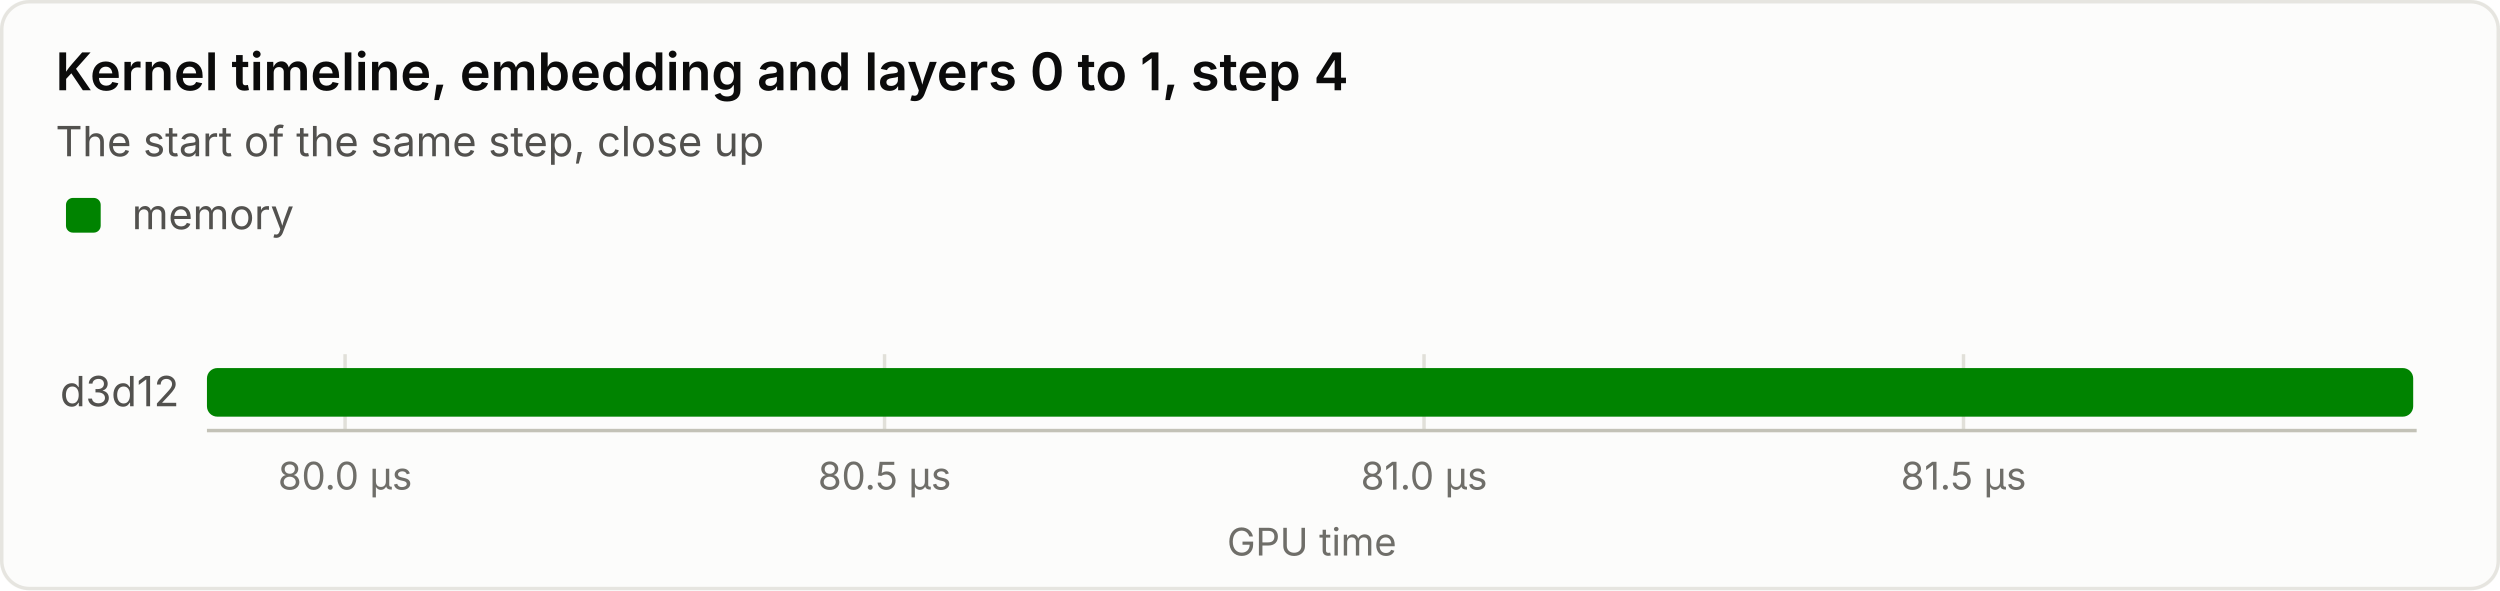
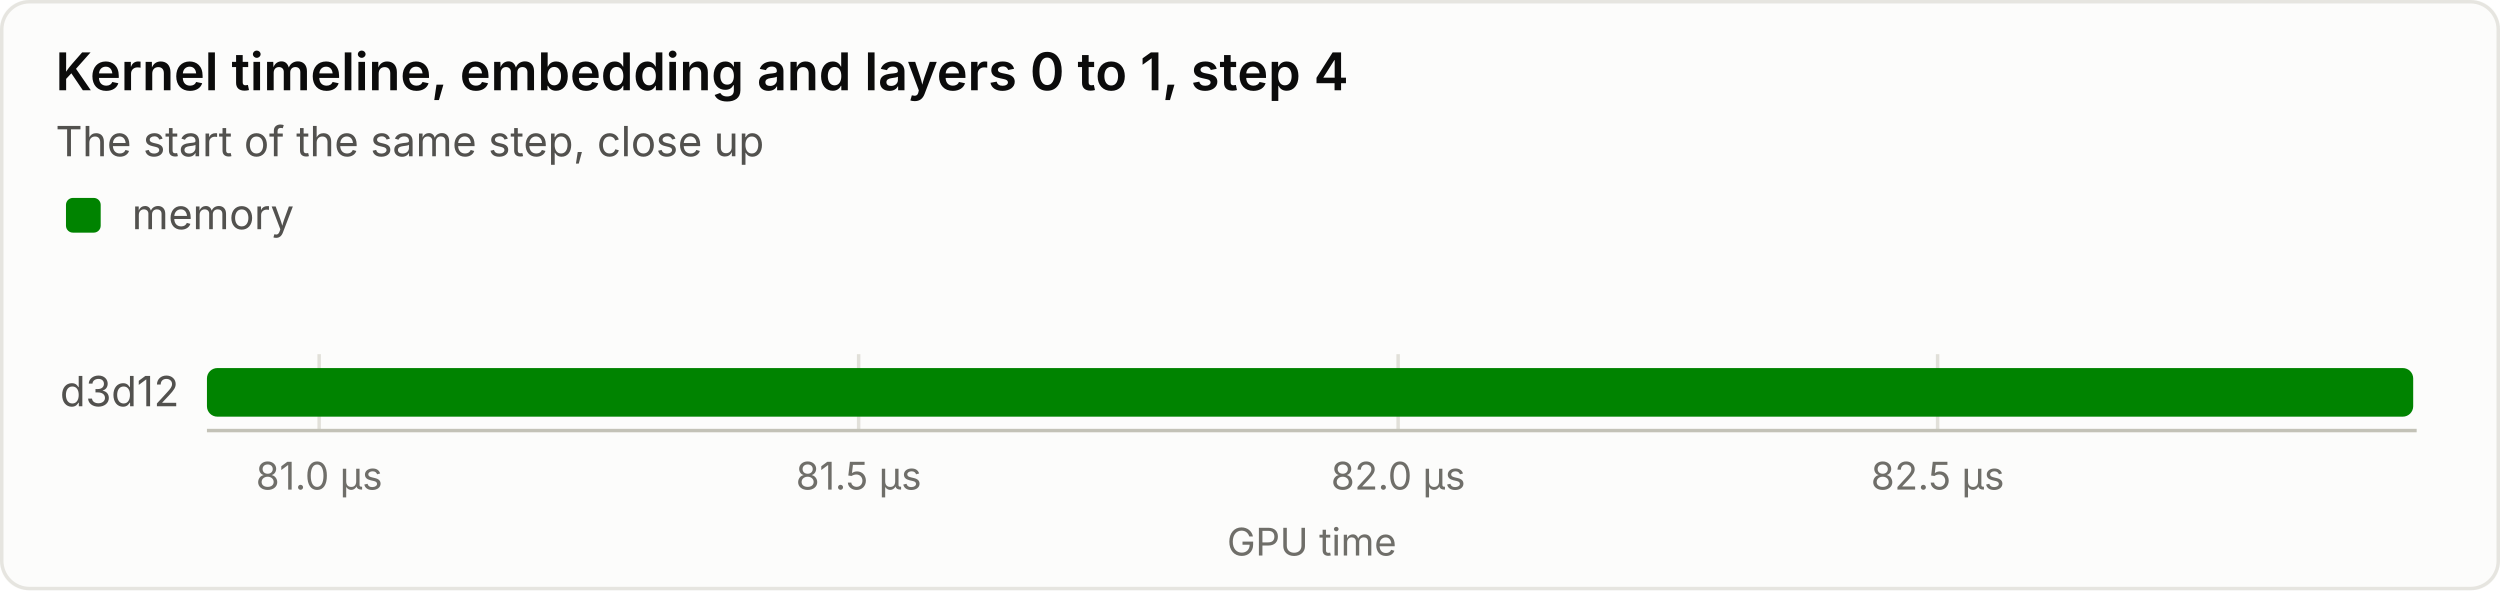
<svg xmlns="http://www.w3.org/2000/svg" width="720" height="170" viewBox="0 0 720 170" role="img" aria-labelledby="kernels-timeline_zoom-title kernels-timeline_zoom-desc">
  <style>text{font-family:system-ui,-apple-system,'Segoe UI',sans-serif}.line{fill:none;stroke-width:2;stroke-linejoin:round;stroke-linecap:round}.bg{fill:#fcfcfb}.frame{fill:none;stroke:#e6e5e0}.t1{fill:#0b0b0b}.t2{fill:#52514e}.t3{fill:#6f6e69}.grid{stroke:#e1e0d9}.axis{stroke:#c3c2b7}.ref{stroke:#52514e}.band{fill:#f0efec}.ring{stroke:#fcfcfb}.gap{stroke:#fcfcfb}.qx{fill:#f0efec}.qz{fill:#fcfcfb;stroke:#52514e}.emph{stroke:#52514e}.fn{fill:#a3a29c}.sn{stroke:#a3a29c}.f0{fill:#2a78d6}.s0{stroke:#2a78d6}.f1{fill:#eb6834}.s1{stroke:#eb6834}.f2{fill:#1baf7a}.s2{stroke:#1baf7a}.f3{fill:#eda100}.s3{stroke:#eda100}.f4{fill:#e87ba4}.s4{stroke:#e87ba4}.f5{fill:#008300}.s5{stroke:#008300}.f6{fill:#6250d6}.s6{stroke:#6250d6}.f7{fill:#e34948}.s7{stroke:#e34948}.q0{fill:#cde2fb}.q1{fill:#b7d3f6}.q2{fill:#9ec5f4}.q3{fill:#86b6ef}.q4{fill:#6da7ec}.q5{fill:#5598e7}.q6{fill:#3987e5}.q7{fill:#2a78d6}.q8{fill:#256abf}.q9{fill:#1c5cab}.q10{fill:#184f95}.q11{fill:#104281}.q12{fill:#0d366b}.fgood{fill:#0ca30c}.sgood{stroke:#0ca30c}.fwarn{fill:#fab219}.swarn{stroke:#fab219}.fserious{fill:#ec835a}.sserious{stroke:#ec835a}.fcrit{fill:#d03b3b}.scrit{stroke:#d03b3b}@media (prefers-color-scheme:dark){.bg{fill:#1a1a19}.frame{fill:none;stroke:#2c2c2a}.t1{fill:#f0efec}.t2{fill:#c3c2b7}.t3{fill:#898781}.grid{stroke:#2c2c2a}.axis{stroke:#383835}.ref{stroke:#c3c2b7}.band{fill:#242423}.ring{stroke:#1a1a19}.gap{stroke:#1a1a19}.qx{fill:#242423}.qz{fill:#1a1a19;stroke:#c3c2b7}.emph{stroke:#c3c2b7}.fn{fill:#6f6e69}.sn{stroke:#6f6e69}.f0{fill:#3987e5}.s0{stroke:#3987e5}.f1{fill:#d95926}.s1{stroke:#d95926}.f2{fill:#199e70}.s2{stroke:#199e70}.f3{fill:#c98500}.s3{stroke:#c98500}.f4{fill:#d55181}.s4{stroke:#d55181}.f5{fill:#008300}.s5{stroke:#008300}.f6{fill:#9085e9}.s6{stroke:#9085e9}.f7{fill:#e66767}.s7{stroke:#e66767}.q0{fill:#0d366b}.q1{fill:#104281}.q2{fill:#184f95}.q3{fill:#1c5cab}.q4{fill:#256abf}.q5{fill:#2a78d6}.q6{fill:#3987e5}.q7{fill:#5598e7}.q8{fill:#6da7ec}.q9{fill:#86b6ef}.q10{fill:#9ec5f4}.q11{fill:#b7d3f6}.q12{fill:#cde2fb}}</style>
  <rect class="bg" x="0" y="0" width="720" height="170" rx="8" />
  <rect class="frame" x="0.5" y="0.5" width="719" height="169" rx="8" />
  <text class="t1" x="16" y="26" font-size="15" font-weight="600">Kernel timeline, embedding and layers 0 to 1, step 4</text>
  <text class="t2" x="16" y="45" font-size="12">The start of the same step, close up</text>
  <rect class="f5" x="19" y="57" width="10" height="10" rx="2" />
  <text class="t2" x="38" y="66" font-size="12">memory</text>
-   <line class="grid" x1="99.38" y1="102" x2="99.38" y2="124" stroke-width="1" />
-   <line class="grid" x1="254.75" y1="102" x2="254.75" y2="124" stroke-width="1" />
-   <line class="grid" x1="410.12" y1="102" x2="410.12" y2="124" stroke-width="1" />
-   <line class="grid" x1="565.49" y1="102" x2="565.49" y2="124" stroke-width="1" />
+   <line class="grid" x1="91.92" y1="102" x2="91.92" y2="124" stroke-width="1" />
+   <line class="grid" x1="247.29" y1="102" x2="247.29" y2="124" stroke-width="1" />
+   <line class="grid" x1="402.66" y1="102" x2="402.66" y2="124" stroke-width="1" />
+   <line class="grid" x1="558.03" y1="102" x2="558.03" y2="124" stroke-width="1" />
  <text class="t2" x="51.6" y="117" font-size="12" text-anchor="end">d3d12</text>
  <rect class="f5" x="59.6" y="106" width="635.4" height="14" rx="3" />
-   <text class="t3" x="99.38" y="141" font-size="11" text-anchor="middle">80.0 µs</text>
-   <text class="t3" x="254.75" y="141" font-size="11" text-anchor="middle">80.5 µs</text>
-   <text class="t3" x="410.12" y="141" font-size="11" text-anchor="middle">81.0 µs</text>
-   <text class="t3" x="565.49" y="141" font-size="11" text-anchor="middle">81.5 µs</text>
+   <text class="t3" x="91.92" y="141" font-size="11" text-anchor="middle">81.0 µs</text>
+   <text class="t3" x="247.29" y="141" font-size="11" text-anchor="middle">81.5 µs</text>
+   <text class="t3" x="402.66" y="141" font-size="11" text-anchor="middle">82.0 µs</text>
+   <text class="t3" x="558.03" y="141" font-size="11" text-anchor="middle">82.5 µs</text>
  <line class="axis" x1="59.6" y1="124" x2="696" y2="124" stroke-width="1" />
  <text class="t3" x="377.8" y="160" font-size="11" text-anchor="middle">GPU time</text>
</svg>
